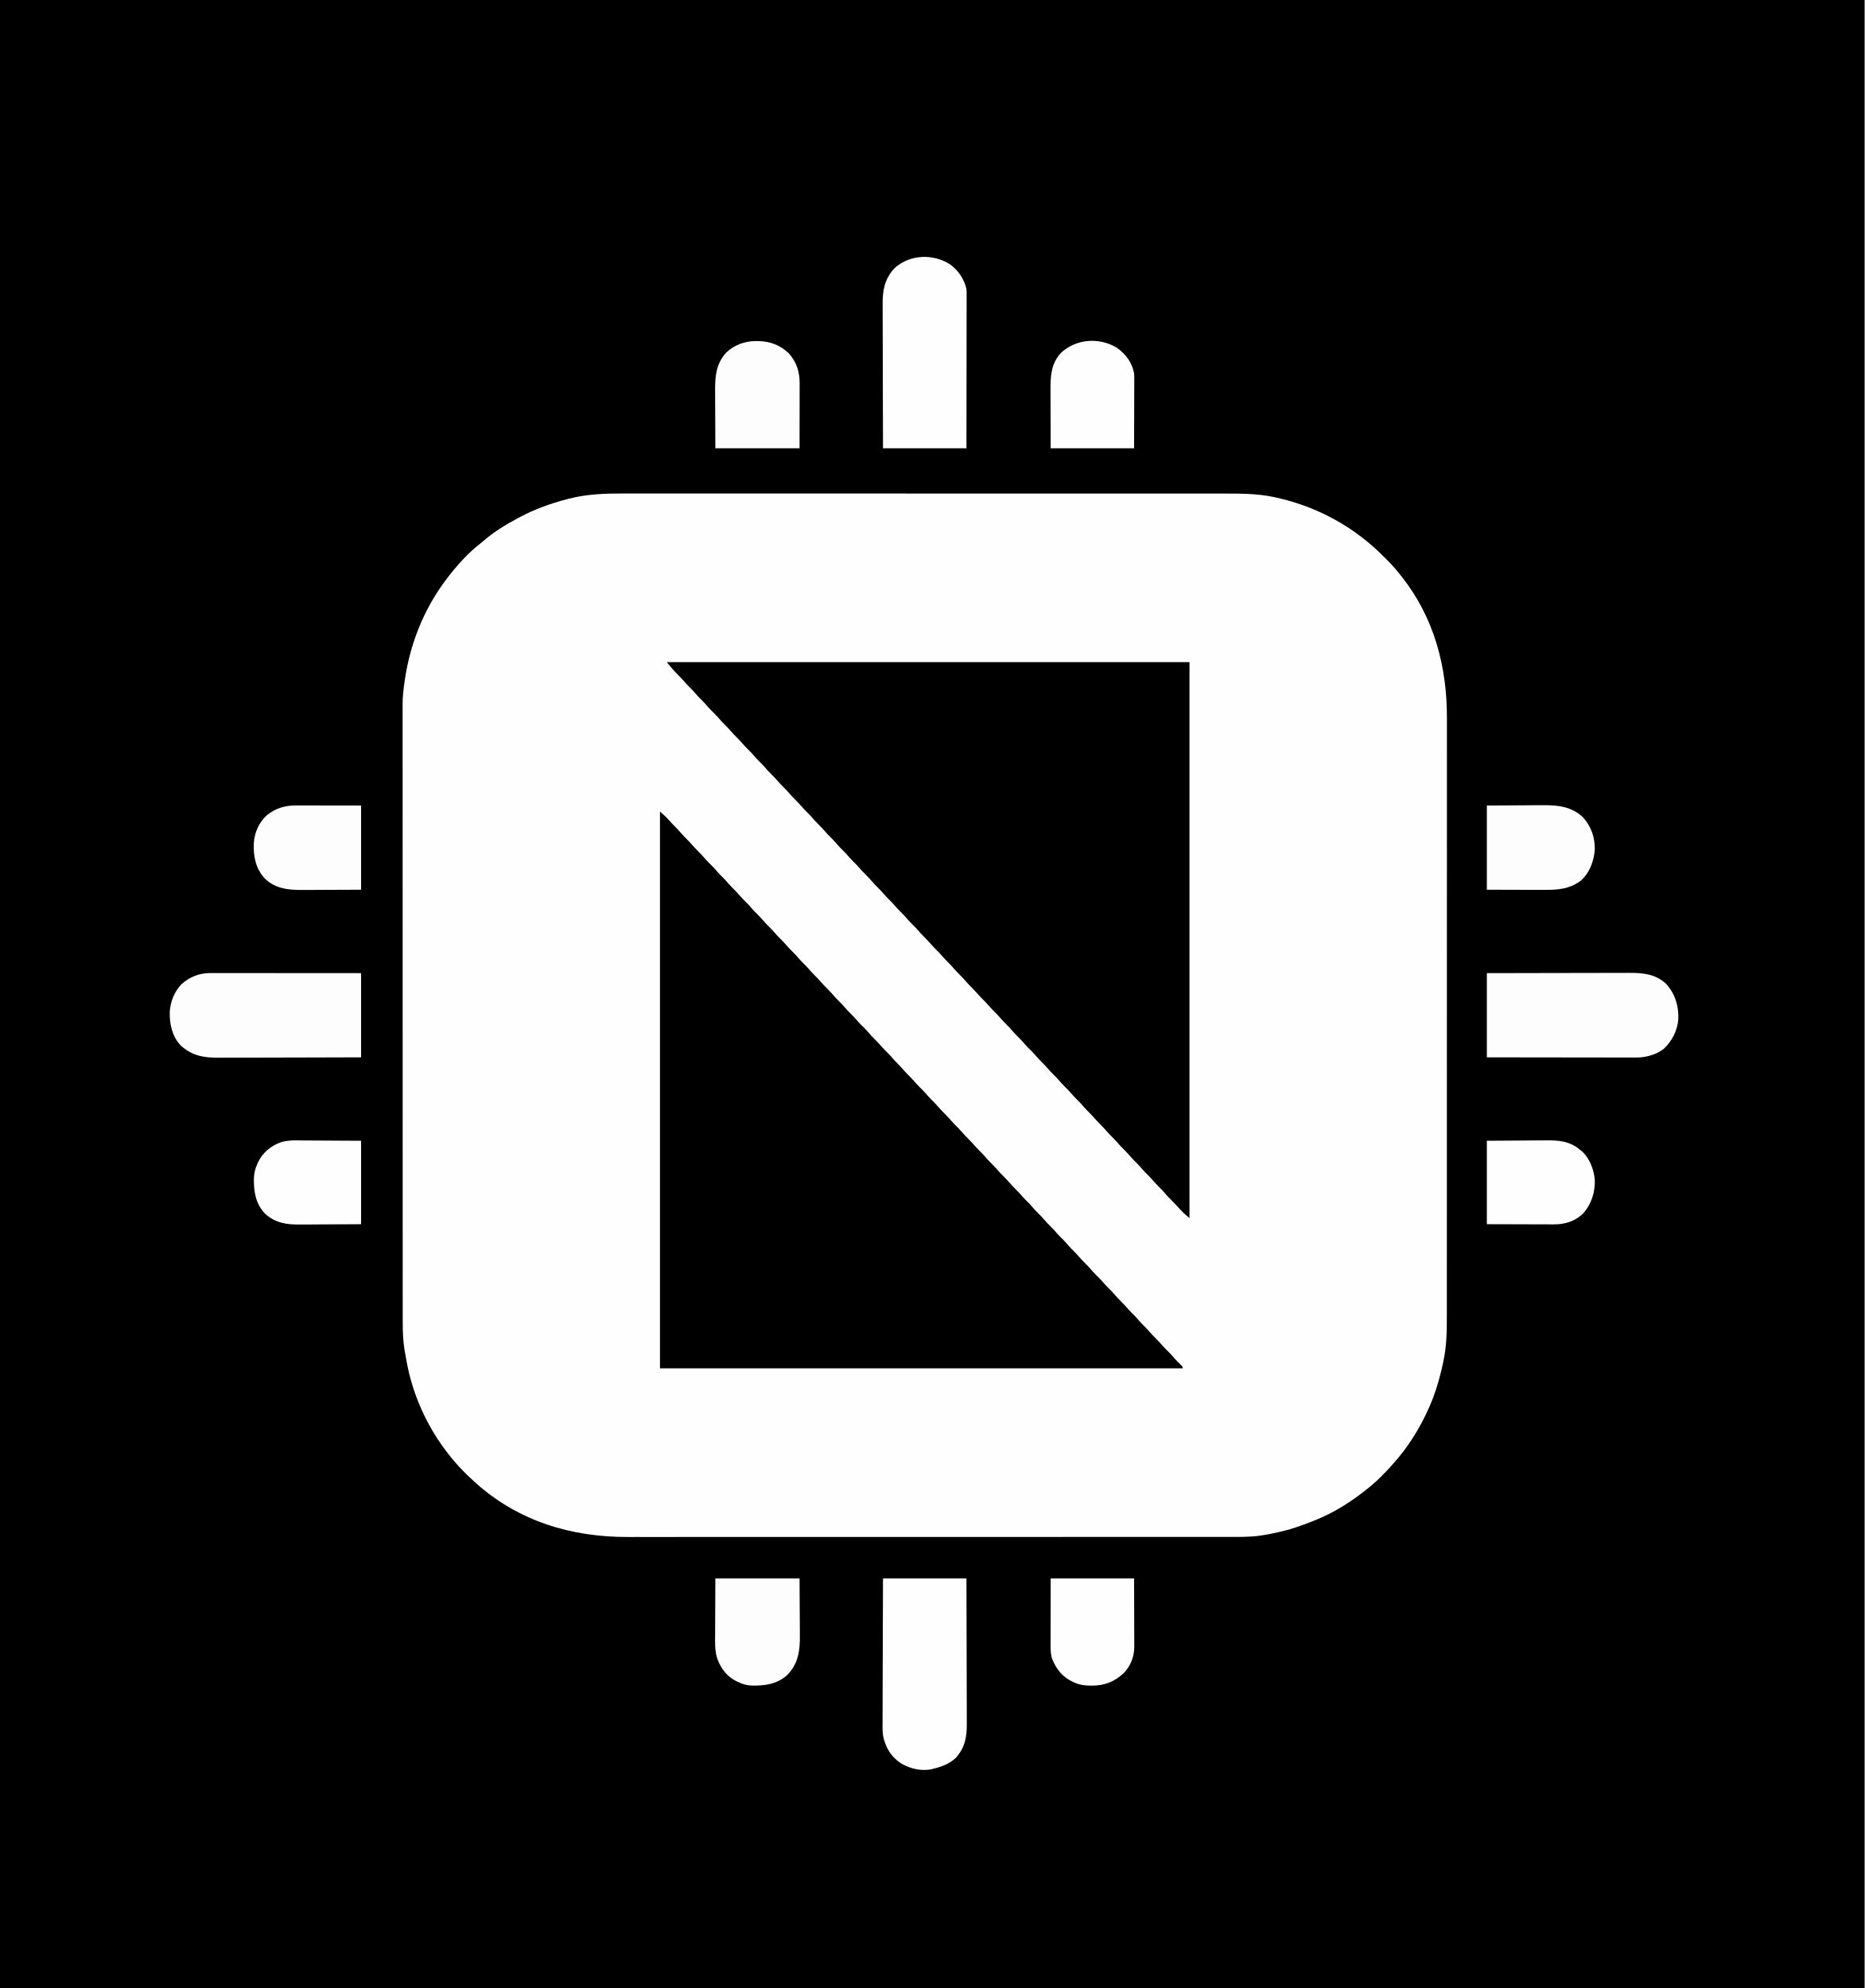
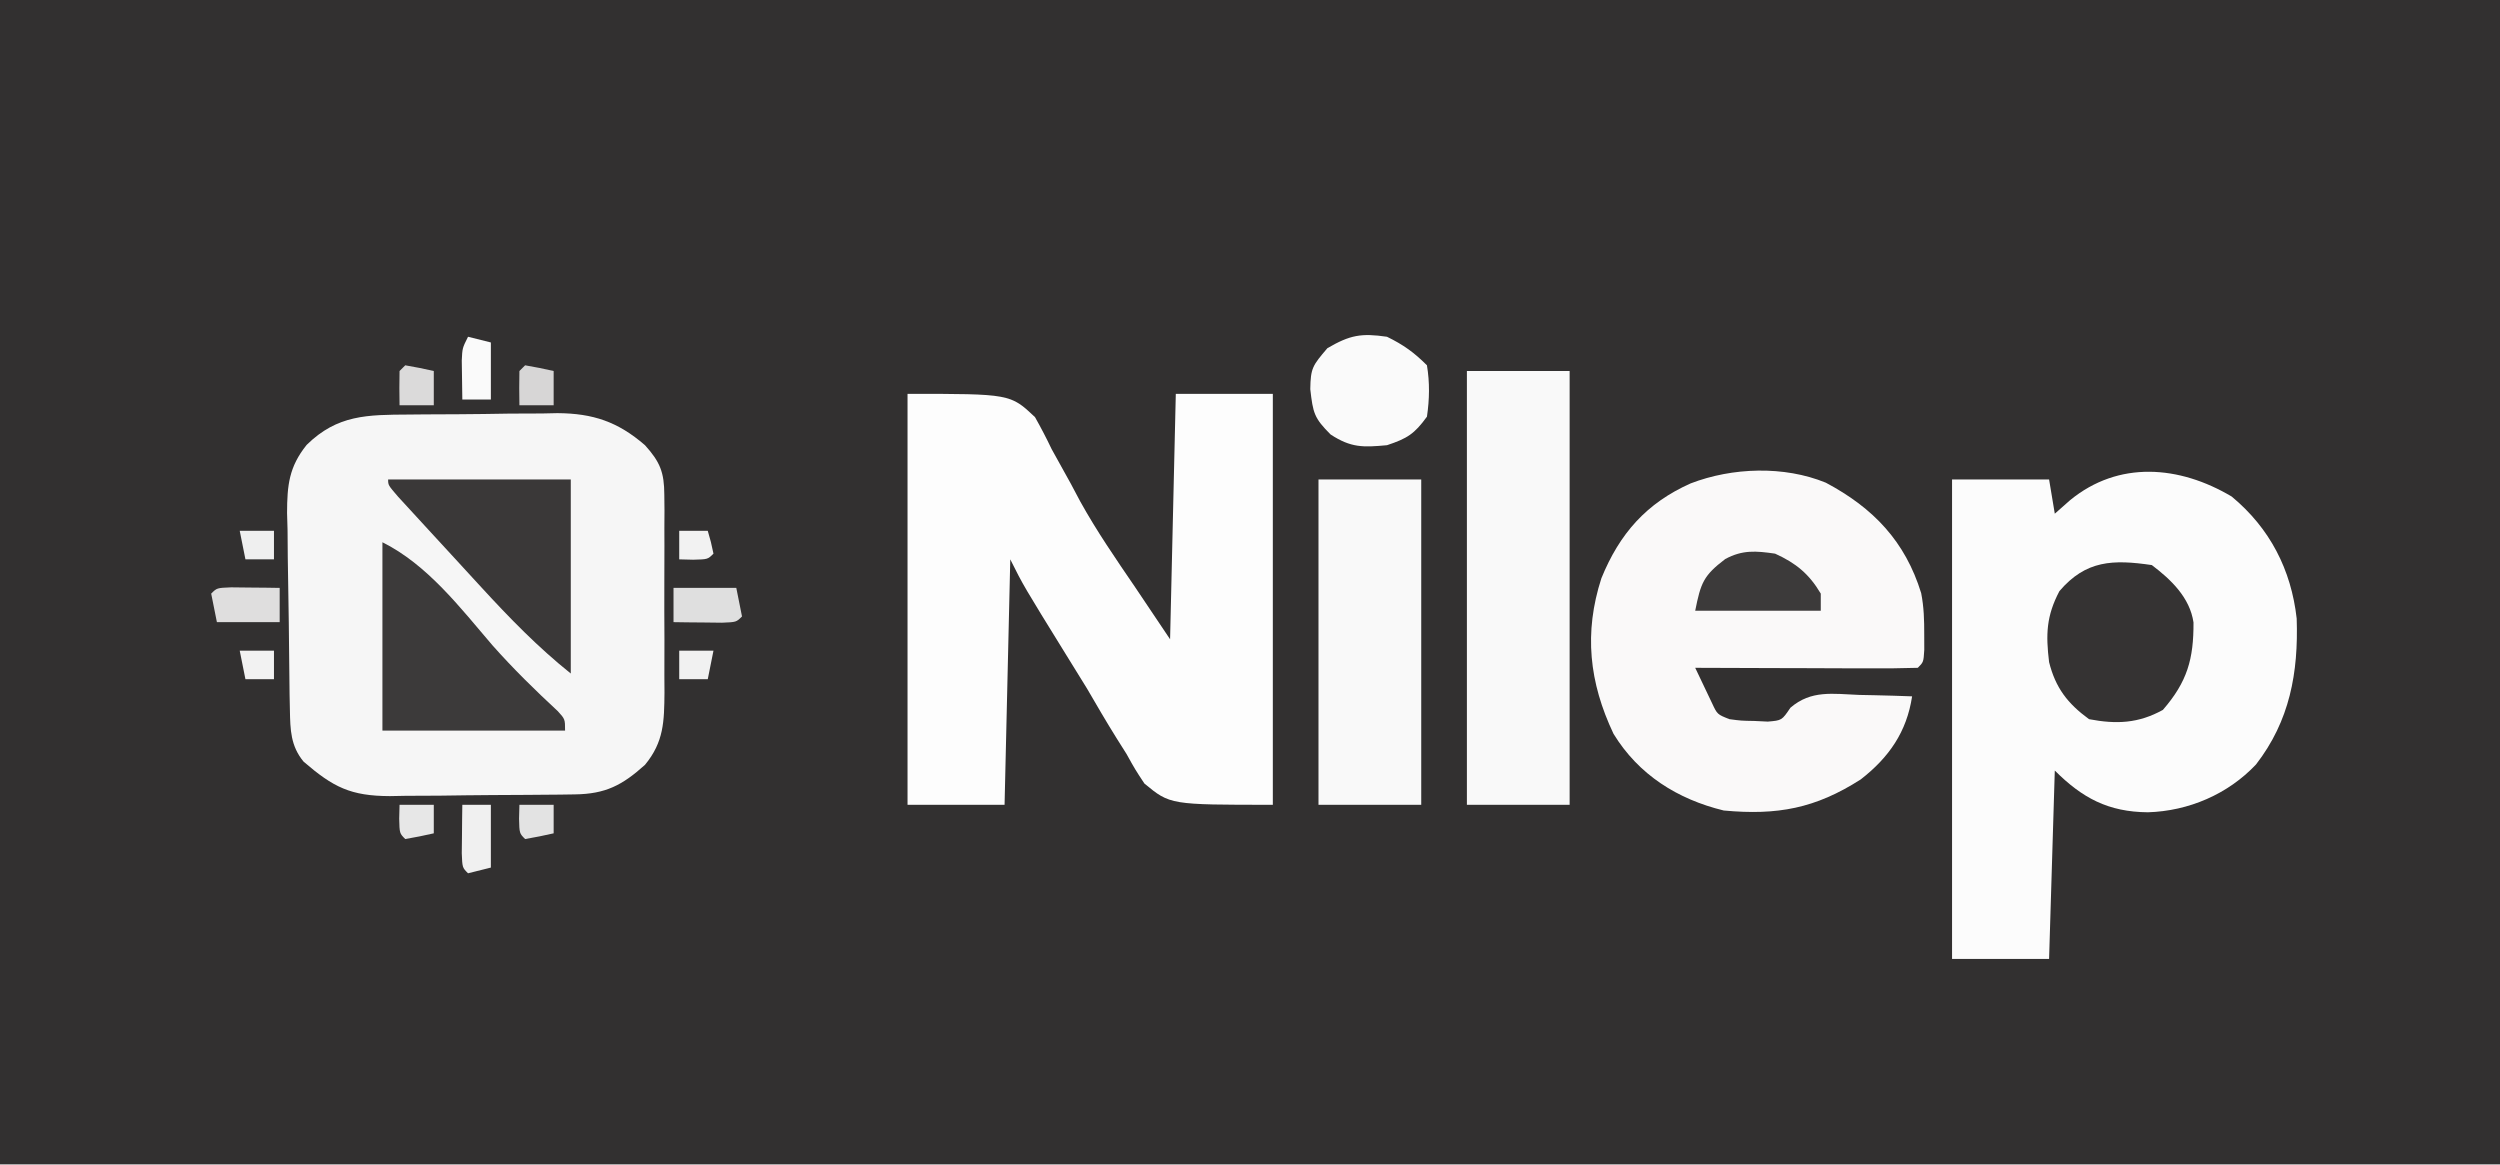
- <svg xmlns="http://www.w3.org/2000/svg" version="1.1" width="2458" height="2621">
-   <path d="M0 0 C811.14 0 1622.28 0 2458 0 C2458 864.93 2458 1729.86 2458 2621 C1646.86 2621 835.72 2621 0 2621 C0 1756.07 0 891.14 0 0 Z " fill="#000000" transform="translate(0,0)" />
-   <path d="M0 0 C4.386 0.009 8.771 -0 13.157 -0.007 C20.822 -0.016 28.487 -0.015 36.152 -0.005 C47.551 0.008 58.949 0.005 70.348 -0.002 C90.711 -0.014 111.074 -0.009 131.437 0.003 C149.255 0.014 167.074 0.018 184.892 0.017 C186.076 0.017 187.26 0.017 188.479 0.016 C193.284 0.016 198.089 0.016 202.894 0.015 C247.933 0.011 292.971 0.024 338.01 0.045 C377.998 0.063 417.986 0.069 457.974 0.064 C460.542 0.063 463.11 0.063 465.678 0.062 C466.948 0.062 468.218 0.062 469.526 0.062 C475.918 0.061 482.309 0.06 488.701 0.06 C489.962 0.059 491.223 0.059 492.523 0.059 C525.969 0.055 559.415 0.061 592.861 0.069 C596.461 0.07 600.061 0.071 603.661 0.072 C606.049 0.072 608.437 0.073 610.825 0.074 C627.453 0.078 644.081 0.078 660.708 0.076 C682.137 0.074 703.566 0.078 724.995 0.094 C736.32 0.102 747.645 0.104 758.97 0.099 C766.543 0.096 774.117 0.1 781.69 0.111 C785.999 0.116 790.308 0.119 794.617 0.112 C815.365 0.084 835.883 0.249 856.307 4.442 C857.849 4.758 857.849 4.758 859.422 5.08 C903.29 14.523 944.592 34.032 979.369 62.379 C979.878 62.787 980.387 63.195 980.912 63.615 C989.322 70.379 997.034 77.838 1004.682 85.442 C1005.601 86.351 1006.52 87.261 1007.466 88.199 C1013.524 94.284 1019.057 100.635 1024.369 107.379 C1024.902 108.048 1025.436 108.717 1025.985 109.406 C1068.89 163.676 1085.937 228.108 1085.748 296.261 C1085.74 300.612 1085.749 304.964 1085.755 309.315 C1085.764 316.914 1085.763 324.512 1085.754 332.111 C1085.74 343.411 1085.744 354.711 1085.75 366.01 C1085.762 386.197 1085.757 406.384 1085.745 426.571 C1085.735 444.233 1085.73 461.894 1085.732 479.556 C1085.732 481.316 1085.732 481.316 1085.732 483.113 C1085.732 487.878 1085.733 492.643 1085.733 497.408 C1085.737 542.056 1085.724 586.704 1085.703 631.351 C1085.685 670.991 1085.679 710.63 1085.685 750.27 C1085.685 752.816 1085.685 755.363 1085.686 757.91 C1085.686 759.798 1085.686 759.798 1085.686 761.725 C1085.687 768.063 1085.688 774.401 1085.689 780.739 C1085.689 782.615 1085.689 782.615 1085.689 784.528 C1085.693 817.689 1085.688 850.851 1085.679 884.012 C1085.678 887.58 1085.677 891.149 1085.676 894.718 C1085.676 897.085 1085.675 899.453 1085.675 901.82 C1085.67 918.304 1085.67 934.789 1085.672 951.273 C1085.674 972.514 1085.67 993.754 1085.655 1014.994 C1085.647 1026.219 1085.644 1037.444 1085.649 1048.669 C1085.652 1056.175 1085.648 1063.68 1085.638 1071.186 C1085.632 1075.457 1085.629 1079.727 1085.636 1083.998 C1085.664 1104.554 1085.44 1124.646 1080.932 1144.817 C1080.625 1146.254 1080.625 1146.254 1080.312 1147.721 C1075.428 1170.349 1068.598 1192.569 1058.369 1213.379 C1057.953 1214.239 1057.538 1215.098 1057.11 1215.984 C1046.48 1237.799 1033.343 1258.09 1017.369 1276.379 C1016.918 1276.898 1016.467 1277.417 1016.002 1277.951 C1004.823 1290.701 992.832 1303.043 979.369 1313.379 C978.367 1314.175 977.366 1314.97 976.334 1315.789 C968.318 1322.123 959.993 1327.905 951.369 1333.379 C950.73 1333.786 950.092 1334.194 949.434 1334.613 C931.965 1345.631 912.959 1353.937 893.461 1360.655 C891.512 1361.33 889.573 1362.033 887.635 1362.739 C876.782 1366.577 865.634 1369.071 854.369 1371.379 C853.121 1371.636 853.121 1371.636 851.848 1371.897 C849.028 1372.444 846.203 1372.916 843.369 1373.379 C841.838 1373.639 841.838 1373.639 840.276 1373.903 C825.186 1376.063 809.95 1375.665 794.743 1375.642 C790.398 1375.638 786.054 1375.646 781.709 1375.651 C774.106 1375.66 766.503 1375.662 758.9 1375.658 C747.593 1375.653 736.286 1375.659 724.979 1375.667 C703.605 1375.682 682.231 1375.684 660.856 1375.682 C644.343 1375.68 627.83 1375.681 611.317 1375.686 C608.943 1375.686 606.568 1375.687 604.194 1375.688 C600.615 1375.688 597.036 1375.689 593.458 1375.69 C560.191 1375.699 526.924 1375.703 493.657 1375.699 C492.404 1375.699 491.15 1375.699 489.858 1375.698 C483.505 1375.698 477.151 1375.697 470.798 1375.696 C469.536 1375.696 468.274 1375.696 466.974 1375.695 C464.423 1375.695 461.871 1375.695 459.32 1375.694 C419.641 1375.689 379.963 1375.697 340.285 1375.715 C295.672 1375.736 251.06 1375.747 206.447 1375.743 C201.685 1375.742 196.923 1375.742 192.16 1375.742 C190.401 1375.742 190.401 1375.742 188.607 1375.741 C170.946 1375.74 153.284 1375.747 135.623 1375.758 C115.519 1375.77 95.416 1375.771 75.312 1375.759 C64.078 1375.752 52.844 1375.754 41.61 1375.767 C34.085 1375.776 26.559 1375.773 19.033 1375.761 C14.759 1375.755 10.486 1375.753 6.213 1375.765 C-68.59 1375.958 -138.113 1355.065 -194.631 1304.379 C-195.519 1303.583 -195.519 1303.583 -196.426 1302.771 C-210.147 1290.396 -222.593 1277.205 -233.631 1262.379 C-234.109 1261.742 -234.587 1261.104 -235.079 1260.448 C-260.428 1226.394 -278.061 1186.163 -285.631 1144.379 C-285.792 1143.499 -285.953 1142.619 -286.119 1141.712 C-286.678 1138.624 -287.22 1135.534 -287.756 1132.442 C-288.013 1130.994 -288.013 1130.994 -288.274 1129.518 C-290.449 1116.565 -290.78 1103.583 -290.76 1090.475 C-290.761 1089.032 -290.763 1087.588 -290.765 1086.145 C-290.77 1082.207 -290.768 1078.269 -290.766 1074.33 C-290.764 1070.035 -290.768 1065.74 -290.772 1061.445 C-290.777 1053.926 -290.778 1046.407 -290.777 1038.888 C-290.776 1027.708 -290.78 1016.527 -290.785 1005.346 C-290.795 984.214 -290.797 963.083 -290.798 941.951 C-290.799 925.634 -290.801 909.316 -290.804 892.998 C-290.805 888.299 -290.806 883.599 -290.806 878.9 C-290.807 877.732 -290.807 876.563 -290.807 875.36 C-290.813 842.506 -290.817 809.653 -290.817 776.8 C-290.817 775.562 -290.817 774.324 -290.817 773.048 C-290.817 766.773 -290.817 760.498 -290.816 754.223 C-290.816 752.977 -290.816 751.73 -290.816 750.446 C-290.816 747.926 -290.816 745.406 -290.816 742.886 C-290.816 703.664 -290.823 664.443 -290.837 625.222 C-290.852 581.146 -290.861 537.069 -290.86 492.993 C-290.86 488.293 -290.86 483.594 -290.86 478.894 C-290.86 477.737 -290.86 476.579 -290.86 475.387 C-290.86 456.769 -290.866 438.152 -290.875 419.534 C-290.883 400.825 -290.884 382.115 -290.878 363.406 C-290.874 352.294 -290.876 341.181 -290.885 330.069 C-290.891 322.642 -290.89 315.215 -290.883 307.788 C-290.879 303.559 -290.878 299.331 -290.886 295.102 C-290.894 291.247 -290.892 287.391 -290.883 283.536 C-290.88 281.514 -290.887 279.492 -290.895 277.47 C-290.86 268.285 -289.938 259.458 -288.631 250.379 C-288.471 249.248 -288.311 248.116 -288.147 246.95 C-280.498 193.555 -259.871 145.141 -225.631 103.379 C-225.166 102.81 -224.701 102.241 -224.222 101.654 C-214.01 89.227 -202.939 77.417 -190.268 67.465 C-188.485 66.055 -186.738 64.6 -185.026 63.106 C-171.031 50.907 -155.017 41.032 -138.631 32.379 C-137.724 31.89 -137.724 31.89 -136.798 31.39 C-116.848 20.671 -95.511 13.061 -73.631 7.379 C-72.831 7.171 -72.032 6.962 -71.208 6.747 C-47.676 0.751 -24.146 -0.066 0 0 Z " fill="#FEFEFE" transform="translate(821.631,650.6208)" />
-   <path d="M0 0 C4.314 3.698 7.83 6.715 11.438 10.875 C14.247 14.062 17.094 17.147 20.125 20.125 C23.333 23.283 26.286 26.588 29.219 30 C31.074 32.083 33.012 34.043 35 36 C37.6 38.56 40.063 41.168 42.438 43.938 C45.007 46.928 47.693 49.731 50.5 52.5 C53.907 55.861 57.075 59.337 60.188 62.969 C62.928 66.04 65.879 68.888 68.809 71.777 C71.421 74.427 73.833 77.212 76.254 80.035 C78.725 82.816 81.382 85.391 84.031 88 C86.554 90.563 88.876 93.273 91.219 96 C93.074 98.083 95.012 100.043 97 102 C99.6 104.56 102.063 107.168 104.438 109.938 C107.007 112.928 109.693 115.731 112.5 118.5 C115.929 121.882 119.12 125.381 122.254 129.035 C124.096 131.108 126.024 133.054 128 135 C130.6 137.56 133.063 140.168 135.438 142.938 C138.007 145.928 140.693 148.731 143.5 151.5 C146.929 154.882 150.12 158.381 153.254 162.035 C155.096 164.108 157.024 166.054 159 168 C161.6 170.56 164.063 173.168 166.438 175.938 C169.007 178.928 171.693 181.731 174.5 184.5 C177.929 187.882 181.12 191.381 184.254 195.035 C186.725 197.816 189.382 200.391 192.031 203 C194.554 205.563 196.876 208.273 199.219 211 C201.074 213.083 203.012 215.043 205 217 C207.6 219.56 210.063 222.168 212.438 224.938 C215.007 227.928 217.693 230.731 220.5 233.5 C223.929 236.882 227.12 240.381 230.254 244.035 C232.096 246.108 234.024 248.054 236 250 C238.6 252.56 241.063 255.168 243.438 257.938 C246.007 260.928 248.693 263.731 251.5 266.5 C254.907 269.861 258.075 273.337 261.188 276.969 C263.928 280.04 266.879 282.888 269.809 285.777 C272.421 288.427 274.833 291.212 277.254 294.035 C279.096 296.108 281.024 298.054 283 300 C285.6 302.56 288.063 305.168 290.438 307.938 C293.71 311.747 297.231 315.248 300.805 318.773 C303.44 321.446 305.878 324.254 308.32 327.102 C309.982 328.98 311.711 330.743 313.5 332.5 C315.913 334.87 318.173 337.307 320.375 339.875 C322.966 342.885 325.673 345.711 328.5 348.5 C331.907 351.861 335.075 355.337 338.188 358.969 C340.928 362.04 343.879 364.888 346.809 367.777 C349.421 370.427 351.833 373.212 354.254 376.035 C356.096 378.108 358.024 380.054 360 382 C362.6 384.56 365.063 387.168 367.438 389.938 C370.007 392.928 372.693 395.731 375.5 398.5 C378.929 401.882 382.12 405.381 385.254 409.035 C387.096 411.108 389.024 413.054 391 415 C393.6 417.56 396.063 420.168 398.438 422.938 C401.007 425.928 403.693 428.731 406.5 431.5 C409.929 434.882 413.12 438.381 416.254 442.035 C418.096 444.108 420.024 446.054 422 448 C424.6 450.56 427.063 453.168 429.438 455.938 C432.007 458.928 434.693 461.731 437.5 464.5 C440.929 467.882 444.12 471.381 447.254 475.035 C449.096 477.108 451.024 479.054 453 481 C455.6 483.56 458.063 486.168 460.438 488.938 C463.007 491.928 465.693 494.731 468.5 497.5 C471.929 500.882 475.12 504.381 478.254 508.035 C480.725 510.816 483.382 513.391 486.031 516 C488.554 518.563 490.876 521.273 493.219 524 C495.074 526.083 497.012 528.043 499 530 C501.6 532.56 504.063 535.168 506.438 537.938 C509.007 540.928 511.693 543.731 514.5 546.5 C517.929 549.882 521.12 553.381 524.254 557.035 C526.725 559.816 529.382 562.391 532.031 565 C534.554 567.563 536.876 570.273 539.219 573 C541.074 575.083 543.012 577.043 545 579 C547.6 581.56 550.063 584.168 552.438 586.938 C555.007 589.928 557.693 592.731 560.5 595.5 C563.907 598.861 567.075 602.337 570.188 605.969 C572.928 609.04 575.879 611.888 578.809 614.777 C581.421 617.427 583.833 620.212 586.254 623.035 C588.096 625.108 590.024 627.054 592 629 C594.6 631.56 597.063 634.168 599.438 636.938 C602.007 639.928 604.693 642.731 607.5 645.5 C610.929 648.882 614.12 652.381 617.254 656.035 C619.725 658.816 622.382 661.391 625.031 664 C627.554 666.563 629.876 669.273 632.219 672 C634.074 674.083 636.012 676.043 638 678 C640.6 680.56 643.063 683.168 645.438 685.938 C648.007 688.928 650.693 691.731 653.5 694.5 C656.907 697.861 660.075 701.337 663.188 704.969 C665.928 708.04 668.879 710.888 671.809 713.777 C674.413 716.419 676.819 719.192 679.227 722.012 C681.836 724.938 684.658 727.633 687.496 730.336 C689 732 689 732 689 734 C461.63 734 234.26 734 0 734 C0 491.78 0 249.56 0 0 Z " fill="#000000" transform="translate(870,1070)" />
-   <path d="M0 0 C227.37 0 454.74 0 689 0 C689 241.89 689 483.78 689 733 C681.13 726.254 681.13 726.254 678.281 723.16 C677.659 722.489 677.036 721.818 676.395 721.127 C675.769 720.446 675.144 719.764 674.5 719.062 C670.25 714.457 665.956 709.928 661.505 705.516 C659.79 703.788 658.191 701.989 656.625 700.125 C654.034 697.115 651.327 694.289 648.5 691.5 C645.071 688.118 641.88 684.619 638.746 680.965 C636.275 678.184 633.618 675.609 630.969 673 C628.446 670.437 626.124 667.727 623.781 665 C621.926 662.917 619.988 660.957 618 659 C615.4 656.44 612.937 653.832 610.562 651.062 C607.993 648.072 605.307 645.269 602.5 642.5 C599.071 639.118 595.88 635.619 592.746 631.965 C590.904 629.892 588.976 627.946 587 626 C584.4 623.44 581.937 620.832 579.562 618.062 C576.993 615.072 574.307 612.269 571.5 609.5 C568.071 606.118 564.88 602.619 561.746 598.965 C559.275 596.184 556.618 593.609 553.969 591 C551.446 588.437 549.124 585.727 546.781 583 C544.926 580.917 542.988 578.957 541 577 C538.4 574.44 535.937 571.832 533.562 569.062 C530.993 566.072 528.307 563.269 525.5 560.5 C522.071 557.118 518.88 553.619 515.746 549.965 C513.904 547.892 511.976 545.946 510 544 C507.4 541.44 504.937 538.832 502.562 536.062 C499.993 533.072 497.307 530.269 494.5 527.5 C491.093 524.139 487.925 520.663 484.812 517.031 C482.072 513.96 479.121 511.112 476.191 508.223 C473.579 505.573 471.167 502.788 468.746 499.965 C466.904 497.892 464.976 495.946 463 494 C460.4 491.44 457.937 488.832 455.562 486.062 C452.993 483.072 450.307 480.269 447.5 477.5 C444.071 474.118 440.88 470.619 437.746 466.965 C435.904 464.892 433.976 462.946 432 461 C429.4 458.44 426.937 455.832 424.562 453.062 C421.993 450.072 419.307 447.269 416.5 444.5 C413.071 441.118 409.88 437.619 406.746 433.965 C404.275 431.184 401.618 428.609 398.969 426 C396.446 423.437 394.124 420.727 391.781 418 C389.926 415.917 387.988 413.957 386 412 C383.4 409.44 380.937 406.832 378.562 404.062 C375.993 401.072 373.307 398.269 370.5 395.5 C367.071 392.118 363.88 388.619 360.746 384.965 C358.904 382.892 356.976 380.946 355 379 C352.4 376.44 349.937 373.832 347.562 371.062 C344.993 368.072 342.307 365.269 339.5 362.5 C336.071 359.118 332.88 355.619 329.746 351.965 C327.904 349.892 325.976 347.946 324 346 C321.4 343.44 318.937 340.832 316.562 338.062 C313.993 335.072 311.307 332.269 308.5 329.5 C305.071 326.118 301.88 322.619 298.746 318.965 C296.904 316.892 294.976 314.946 293 313 C290.4 310.44 287.937 307.832 285.562 305.062 C282.993 302.072 280.307 299.269 277.5 296.5 C274.071 293.118 270.88 289.619 267.746 285.965 C265.904 283.892 263.976 281.946 262 280 C259.4 277.44 256.937 274.832 254.562 272.062 C251.993 269.072 249.307 266.269 246.5 263.5 C243.071 260.118 239.88 256.619 236.746 252.965 C234.275 250.184 231.618 247.609 228.969 245 C226.446 242.437 224.124 239.727 221.781 237 C219.926 234.917 217.988 232.957 216 231 C213.4 228.44 210.937 225.832 208.562 223.062 C205.993 220.072 203.307 217.269 200.5 214.5 C197.071 211.118 193.88 207.619 190.746 203.965 C188.904 201.892 186.976 199.946 185 198 C182.4 195.44 179.937 192.832 177.562 190.062 C174.993 187.072 172.307 184.269 169.5 181.5 C166.071 178.118 162.88 174.619 159.746 170.965 C157.904 168.892 155.976 166.946 154 165 C151.4 162.44 148.937 159.832 146.562 157.062 C143.993 154.072 141.307 151.269 138.5 148.5 C135.071 145.118 131.88 141.619 128.746 137.965 C126.904 135.892 124.976 133.946 123 132 C120.4 129.44 117.937 126.832 115.562 124.062 C112.993 121.072 110.307 118.269 107.5 115.5 C104.071 112.118 100.88 108.619 97.746 104.965 C95.904 102.892 93.976 100.946 92 99 C89.4 96.44 86.937 93.832 84.562 91.062 C81.993 88.072 79.307 85.269 76.5 82.5 C73.093 79.139 69.925 75.663 66.812 72.031 C64.072 68.96 61.121 66.112 58.191 63.223 C55.579 60.573 53.167 57.788 50.746 54.965 C48.275 52.184 45.618 49.609 42.969 47 C40.446 44.437 38.124 41.727 35.781 39 C33.926 36.917 31.988 34.957 30 33 C26.75 29.8 23.753 26.458 20.781 23 C18.926 20.917 16.988 18.957 15 17 C9.582 11.656 4.752 5.941 0 0 Z " fill="#000000" transform="translate(879,873)" />
-   <path d="M0 0 C0.85 -0.001 1.699 -0.002 2.574 -0.003 C5.42 -0.004 8.265 0.001 11.11 0.007 C13.15 0.007 15.19 0.007 17.23 0.006 C22.769 0.006 28.308 0.012 33.846 0.019 C39.635 0.025 45.423 0.026 51.211 0.027 C62.172 0.03 73.133 0.038 84.094 0.048 C98.906 0.061 113.718 0.067 128.529 0.073 C151.866 0.082 175.203 0.102 198.54 0.12 C198.54 36.75 198.54 73.38 198.54 111.12 C147.485 111.281 147.485 111.281 126.046 111.316 C111.259 111.339 96.472 111.367 81.684 111.422 C70.914 111.462 60.143 111.488 49.372 111.497 C43.674 111.502 37.975 111.514 32.277 111.543 C26.903 111.571 21.529 111.579 16.156 111.573 C14.193 111.574 12.23 111.582 10.268 111.597 C-9.013 111.741 -24.775 108.906 -39.425 95.316 C-50.514 83.354 -54.039 67.369 -53.702 51.589 C-53.143 38.428 -47.616 24.433 -38.386 14.855 C-27.408 4.968 -14.724 -0.054 0 0 Z " fill="#FDFDFD" transform="translate(277.4598,1282.88)" />
-   <path d="M0 0 C50.885 -0.121 50.885 -0.121 72.236 -0.146 C86.969 -0.164 101.701 -0.185 116.434 -0.226 C127.164 -0.256 137.895 -0.276 148.625 -0.282 C154.304 -0.286 159.982 -0.295 165.66 -0.317 C171.013 -0.338 176.365 -0.344 181.717 -0.339 C183.674 -0.34 185.631 -0.346 187.588 -0.358 C205.398 -0.458 222.526 1.126 236.191 14.023 C248.127 27.068 252.989 42.915 252.418 60.387 C251.396 75.716 244.124 89.601 233 100 C227.202 104.332 220.994 107.205 214 109 C213.373 109.162 212.745 109.324 212.099 109.492 C206.694 110.802 201.684 111.282 196.135 111.241 C194.868 111.243 194.868 111.243 193.575 111.246 C190.77 111.249 187.965 111.238 185.16 111.227 C183.139 111.226 181.118 111.227 179.097 111.228 C173.629 111.229 168.16 111.217 162.692 111.203 C156.97 111.19 151.249 111.189 145.527 111.187 C134.701 111.181 123.875 111.164 113.048 111.144 C98.413 111.117 83.778 111.107 69.142 111.095 C46.095 111.076 23.047 111.036 0 111 C0 74.37 0 37.74 0 0 Z " fill="#FDFDFD" transform="translate(1960,1283)" />
-   <path d="M0 0 C11.097 8.257 18.217 18.894 21.492 32.402 C21.757 35.344 21.754 38.264 21.733 41.217 C21.734 42.08 21.736 42.944 21.738 43.833 C21.741 46.714 21.73 49.594 21.719 52.474 C21.719 54.544 21.719 56.614 21.72 58.684 C21.721 64.295 21.709 69.906 21.695 75.517 C21.682 81.384 21.681 87.251 21.679 93.118 C21.673 104.224 21.656 115.331 21.636 126.437 C21.61 141.447 21.599 156.458 21.587 171.468 C21.568 195.113 21.529 218.758 21.492 242.402 C-14.808 242.402 -51.108 242.402 -88.508 242.402 C-88.669 190.765 -88.669 190.765 -88.703 169.1 C-88.727 154.15 -88.755 139.2 -88.81 124.25 C-88.85 113.362 -88.875 102.473 -88.884 91.584 C-88.889 85.822 -88.902 80.06 -88.931 74.298 C-88.958 68.866 -88.966 63.435 -88.96 58.004 C-88.961 56.018 -88.969 54.032 -88.985 52.046 C-89.12 33.723 -86.198 18.653 -73.211 4.828 C-53.006 -13.304 -22.655 -14.433 0 0 Z " fill="#FEFEFE" transform="translate(1252.508,348.5977)" />
-   <path d="M0 0 C36.3 0 72.6 0 110 0 C110.161 51.888 110.161 51.888 110.195 73.658 C110.219 88.68 110.247 103.703 110.302 118.725 C110.342 129.666 110.367 140.608 110.376 151.549 C110.382 157.339 110.394 163.129 110.423 168.92 C110.45 174.377 110.458 179.834 110.452 185.292 C110.454 187.287 110.461 189.283 110.477 191.279 C110.606 208.919 108.197 223.157 95.812 236.75 C87.261 244.675 77.155 248.326 66 251 C65.037 251.288 65.037 251.288 64.055 251.582 C50.152 254.41 35.635 250.827 23.598 243.754 C10.171 234.689 3.182 222.784 0 207 C-0.826 200.093 -0.636 193.125 -0.568 186.182 C-0.566 184.14 -0.567 182.098 -0.57 180.056 C-0.571 174.564 -0.542 169.071 -0.507 163.578 C-0.476 157.82 -0.473 152.061 -0.467 146.302 C-0.451 135.419 -0.41 124.536 -0.36 113.653 C-0.294 98.932 -0.267 84.21 -0.238 69.488 C-0.191 46.325 -0.091 23.163 0 0 Z " fill="#FEFEFE" transform="translate(1164,2081)" />
-   <path d="M0 0 C15.015 -0.083 30.03 -0.165 45.5 -0.25 C50.21 -0.286 54.919 -0.323 59.771 -0.36 C65.603 -0.378 65.603 -0.378 68.348 -0.382 C70.231 -0.388 72.115 -0.402 73.998 -0.422 C93.624 -0.625 111.784 1.383 126.676 15.48 C137.581 27.302 142.587 42.299 142.312 58.184 C141.066 73.404 135.583 88.631 124 99 C107.682 111.062 91.756 111.299 72.266 111.195 C70.411 111.192 68.557 111.19 66.703 111.189 C59.885 111.179 53.068 111.151 46.25 111.125 C30.988 111.084 15.725 111.043 0 111 C0 74.37 0 37.74 0 0 Z " fill="#FDFDFD" transform="translate(1960,1062)" />
-   <path d="M0 0 C0.942 -0 1.885 -0 2.856 -0 C5.892 0 8.929 0.008 11.965 0.016 C13.846 0.017 15.726 0.018 17.606 0.019 C24.562 0.024 31.518 0.038 38.473 0.051 C54.024 0.072 69.576 0.092 85.598 0.114 C85.598 36.744 85.598 73.374 85.598 111.114 C62.209 111.206 62.209 111.206 38.348 111.301 C30.994 111.342 30.994 111.342 23.492 111.384 C17.452 111.397 17.452 111.397 14.615 111.4 C12.655 111.404 10.696 111.415 8.736 111.43 C-9.984 111.569 -27.129 110.009 -41.375 96.356 C-53.631 82.8 -56.432 67.409 -55.816 49.746 C-54.99 35.781 -49.032 22.538 -38.699 12.926 C-26.885 3.604 -14.81 -0.061 0 0 Z " fill="#FDFDFD" transform="translate(390.4019,1061.886)" />
-   <path d="M0 0 C1.467 0.007 1.467 0.007 2.964 0.015 C18.735 0.27 31.837 5.325 43.312 16.312 C53.518 27.77 57.488 40.646 57.426 55.714 C57.426 56.657 57.426 57.599 57.426 58.57 C57.426 61.607 57.418 64.643 57.41 67.68 C57.409 69.56 57.408 71.44 57.407 73.321 C57.402 80.276 57.388 87.232 57.375 94.188 C57.354 109.739 57.334 125.29 57.312 141.312 C20.683 141.312 -15.947 141.312 -53.688 141.312 C-53.749 125.906 -53.811 110.499 -53.875 94.625 C-53.902 89.784 -53.93 84.942 -53.958 79.954 C-53.971 73.983 -53.971 73.983 -53.974 71.176 C-53.978 69.24 -53.989 67.305 -54.004 65.37 C-54.148 46.267 -52.724 29.835 -39.25 15 C-28.536 4.927 -14.513 -0.086 0 0 Z " fill="#FDFDFD" transform="translate(996.6875,449.6875)" />
-   <path d="M0 0 C36.63 0 73.26 0 111 0 C111.124 23.079 111.124 23.079 111.25 46.625 C111.286 51.457 111.323 56.289 111.36 61.268 C111.378 67.235 111.378 67.235 111.382 70.041 C111.388 71.973 111.402 73.905 111.422 75.837 C111.617 95.161 109.256 112.157 95.375 126.746 C82.123 139.322 65.941 141.512 48.441 141.277 C42.057 141.058 36.758 139.779 31 137 C30.073 136.588 29.146 136.175 28.191 135.75 C14.826 129.225 7.092 118.566 2.21 104.768 C-0.887 94.344 -0.378 83.81 -0.293 73.047 C-0.289 71.173 -0.285 69.299 -0.284 67.424 C-0.268 60.533 -0.226 53.641 -0.188 46.75 C-0.126 31.323 -0.064 15.895 0 0 Z " fill="#FDFDFD" transform="translate(943,2081)" />
-   <path d="M0 0 C15.861 -0.103 31.721 -0.206 48.062 -0.312 C53.042 -0.358 58.022 -0.404 63.153 -0.45 C69.306 -0.473 69.306 -0.473 72.2 -0.477 C74.191 -0.485 76.182 -0.502 78.173 -0.528 C95.204 -0.736 109.432 0.577 123 12 C123.695 12.549 124.39 13.098 125.105 13.664 C135.427 22.728 141.055 37.925 142.309 51.289 C142.926 67.869 137.743 84.048 126.438 96.375 C115.642 106.48 102.51 110.345 87.982 110.227 C87.01 110.227 86.037 110.228 85.035 110.228 C81.918 110.226 78.801 110.211 75.684 110.195 C73.747 110.192 71.81 110.19 69.873 110.189 C62.728 110.179 55.583 110.151 48.438 110.125 C32.453 110.084 16.469 110.043 0 110 C0 73.7 0 37.4 0 0 Z " fill="#FEFEFE" transform="translate(1960,1504)" />
-   <path d="M0 0 C1.933 0.006 3.865 0.01 5.798 0.012 C12.901 0.033 20.003 0.089 27.105 0.141 C50.958 0.264 50.958 0.264 75.293 0.391 C75.293 36.691 75.293 72.991 75.293 110.391 C59.04 110.473 42.788 110.556 26.043 110.641 C20.932 110.677 15.82 110.713 10.554 110.751 C4.26 110.769 4.26 110.769 1.304 110.772 C-0.739 110.778 -2.782 110.792 -4.824 110.813 C-22.902 110.985 -37.361 109.054 -51.332 96.516 C-63.671 83.629 -66.303 67.426 -66.02 50.309 C-65.76 43.416 -64.589 37.713 -61.707 31.391 C-61.295 30.444 -60.882 29.498 -60.457 28.523 C-54.269 15.831 -43.482 6.973 -30.302 2.251 C-20.397 -0.696 -10.243 -0.105 0 0 Z " fill="#FEFEFE" transform="translate(400.707,1503.609)" />
-   <path d="M0 0 C11.875 8.314 20.154 19.271 23.062 33.75 C23.329 37.047 23.316 40.326 23.29 43.633 C23.29 44.615 23.29 45.597 23.29 46.609 C23.289 49.769 23.274 52.929 23.258 56.09 C23.255 58.049 23.253 60.007 23.252 61.966 C23.241 69.206 23.213 76.447 23.188 83.688 C23.146 99.878 23.105 116.069 23.062 132.75 C-13.238 132.75 -49.538 132.75 -86.938 132.75 C-86.979 117.302 -87.02 101.854 -87.062 85.938 C-87.081 81.078 -87.099 76.218 -87.118 71.212 C-87.127 65.231 -87.127 65.231 -87.128 62.422 C-87.131 60.48 -87.138 58.538 -87.149 56.596 C-87.242 38.006 -86.564 20.701 -72.863 6.484 C-52.784 -11.599 -23.061 -13.665 0 0 Z " fill="#FEFEFE" transform="translate(1471.938,458.25)" />
-   <path d="M0 0 C36.3 0 72.6 0 110 0 C110.041 15.84 110.082 31.68 110.125 48 C110.143 52.991 110.161 57.983 110.18 63.125 C110.189 69.246 110.189 69.246 110.191 72.117 C110.194 74.111 110.201 76.104 110.211 78.098 C110.226 81.128 110.228 84.158 110.227 87.188 C110.234 88.067 110.241 88.947 110.249 89.854 C110.205 103.067 105.624 115.246 96.379 124.75 C84.51 135.976 71.027 141.416 54.688 141.312 C53.757 141.307 52.826 141.301 51.867 141.295 C45.179 141.177 39.225 140.606 33 138 C32.009 137.586 31.017 137.172 29.996 136.746 C15.744 130.2 7.529 119.986 1.727 105.582 C-0.137 98.96 -0.142 92.195 -0.114 85.371 C-0.114 84.428 -0.114 83.486 -0.114 82.515 C-0.113 79.489 -0.106 76.463 -0.098 73.438 C-0.096 71.559 -0.095 69.681 -0.095 67.803 C-0.089 60.868 -0.075 53.934 -0.062 47 C-0.042 31.49 -0.021 15.98 0 0 Z " fill="#FEFEFE" transform="translate(1385,2081)" />
+ <svg xmlns="http://www.w3.org/2000/svg" version="1.1" width="438" height="204">
+   <path d="M0 0 C144.54 0 289.08 0 438 0 C438 67.32 438 134.64 438 204 C293.46 204 148.92 204 0 204 C0 136.68 0 69.36 0 0 Z " fill="#323030" transform="translate(0,0)" />
+   <path d="M0 0 C0.928 -0.009 1.857 -0.018 2.813 -0.027 C4.774 -0.042 6.735 -0.051 8.696 -0.054 C11.679 -0.066 14.66 -0.116 17.643 -0.166 C19.553 -0.175 21.464 -0.183 23.375 -0.188 C24.7 -0.217 24.7 -0.217 26.053 -0.247 C32.286 -0.202 36.632 1.252 41.387 5.371 C44.032 8.294 44.763 10.135 44.775 14.06 C44.784 14.985 44.794 15.909 44.804 16.862 C44.797 17.854 44.791 18.845 44.785 19.867 C44.788 20.893 44.791 21.919 44.794 22.975 C44.796 25.143 44.79 27.311 44.778 29.479 C44.762 32.793 44.778 36.106 44.797 39.42 C44.795 41.527 44.791 43.635 44.785 45.742 C44.791 46.732 44.797 47.722 44.804 48.741 C44.753 53.748 44.711 57.344 41.387 61.371 C37.392 64.967 34.458 66.478 29.102 66.548 C28.241 66.561 27.38 66.574 26.492 66.587 C25.564 66.594 24.636 66.602 23.68 66.609 C22.242 66.621 22.242 66.621 20.776 66.634 C18.748 66.648 16.72 66.658 14.691 66.666 C11.596 66.683 8.503 66.727 5.408 66.771 C3.436 66.782 1.464 66.79 -0.508 66.797 C-1.43 66.814 -2.352 66.832 -3.302 66.85 C-10.196 66.827 -13.225 65.292 -18.426 60.809 C-20.699 58.057 -20.755 55.237 -20.822 51.827 C-20.851 50.45 -20.851 50.45 -20.88 49.045 C-20.938 44.846 -20.987 40.648 -21.018 36.449 C-21.04 34.237 -21.074 32.026 -21.121 29.815 C-21.188 26.62 -21.215 23.426 -21.234 20.23 C-21.262 19.248 -21.29 18.265 -21.319 17.253 C-21.304 12.394 -20.992 9.177 -17.887 5.317 C-12.493 0.011 -7.231 0.044 0 0 Z " fill="#F6F6F6" transform="translate(71.61328,72.62891)" />
+   <path d="M0 0 C6.679 5.542 10.413 12.788 11.379 21.363 C11.7 30.854 10.167 39.307 4.25 46.938 C-0.664 52.151 -7.569 55.1 -14.688 55.312 C-21.613 55.252 -26.165 52.835 -31 48 C-31.33 58.89 -31.66 69.78 -32 81 C-37.61 81 -43.22 81 -49 81 C-49 53.28 -49 25.56 -49 -3 C-43.39 -3 -37.78 -3 -32 -3 C-31.67 -1.02 -31.34 0.96 -31 3 C-30.113 2.216 -29.226 1.433 -28.312 0.625 C-19.831 -6.322 -9.202 -5.475 0 0 Z " fill="#FCFCFC" transform="translate(391,87)" />
+   <path d="M0 0 C18 0 18 0 22.328 4.074 C23.369 5.909 24.341 7.784 25.25 9.688 C26.358 11.696 27.47 13.703 28.586 15.707 C29.136 16.743 29.686 17.779 30.253 18.846 C33.145 24.066 36.516 28.948 39.875 33.875 C41.896 36.886 43.917 39.898 46 43 C46.33 28.81 46.66 14.62 47 0 C52.61 0 58.22 0 64 0 C64 23.76 64 47.52 64 72 C46 72 46 72 41.494 68.268 C39.87 65.8 39.87 65.8 38.371 63.102 C37.8 62.196 37.228 61.291 36.639 60.358 C34.842 57.481 33.141 54.558 31.438 51.625 C30.233 49.663 29.023 47.705 27.807 45.75 C20.309 33.618 20.309 33.618 18 29 C17.67 43.19 17.34 57.38 17 72 C11.39 72 5.78 72 0 72 C0 48.24 0 24.48 0 0 Z " fill="#FDFDFD" transform="translate(159,69)" />
+   <path d="M0 0 C8.338 4.425 13.924 10.295 16.715 19.352 C17.199 21.813 17.257 24.117 17.25 26.625 C17.254 27.946 17.254 27.946 17.258 29.293 C17.125 31.438 17.125 31.438 16.125 32.438 C13.241 32.526 10.38 32.553 7.496 32.535 C6.2 32.533 6.2 32.533 4.877 32.531 C2.106 32.525 -0.666 32.513 -3.438 32.5 C-5.312 32.495 -7.186 32.49 -9.061 32.486 C-13.665 32.475 -18.27 32.458 -22.875 32.438 C-22.257 33.754 -21.631 35.065 -21 36.375 C-20.652 37.106 -20.304 37.837 -19.945 38.59 C-19.007 40.601 -19.007 40.601 -16.875 41.438 C-14.802 41.711 -14.802 41.711 -12.5 41.75 C-11.729 41.787 -10.958 41.825 -10.164 41.863 C-7.696 41.655 -7.696 41.655 -6.195 39.434 C-2.541 36.29 1.228 37.009 5.875 37.188 C6.763 37.206 7.651 37.224 8.566 37.242 C10.754 37.289 12.939 37.355 15.125 37.438 C14.186 43.655 11.084 48.137 6.125 51.992 C-1.806 57.069 -8.46 58.314 -17.875 57.438 C-25.979 55.465 -32.794 51.178 -37.188 44 C-41.457 34.987 -42.398 26.299 -39.312 16.75 C-36.123 8.915 -31.415 3.583 -23.672 0.129 C-16.373 -2.68 -7.318 -2.994 0 0 Z " fill="#FAF9F9" transform="translate(319.875,84.5625)" />
+   <path d="M0 0 C5.94 0 11.88 0 18 0 C18 25.08 18 50.16 18 76 C12.06 76 6.12 76 0 76 C0 50.92 0 25.84 0 0 Z " fill="#F9F9F9" transform="translate(257,65)" />
+   <path d="M0 0 C5.94 0 11.88 0 18 0 C18 18.81 18 37.62 18 57 C12.06 57 6.12 57 0 57 C0 38.19 0 19.38 0 0 Z " fill="#F9F9F9" transform="translate(231,84)" />
+   <path d="M0 0 C7.881 3.94 13.597 11.42 19.273 18.051 C22.867 22.108 26.757 25.924 30.734 29.605 C32 31 32 31 32 33 C21.44 33 10.88 33 0 33 C0 22.11 0 11.22 0 0 Z " fill="#3C3A3A" transform="translate(67,95)" />
+   <path d="M0 0 C10.56 0 21.12 0 32 0 C32 11.22 32 22.44 32 34 C26.231 29.385 21.289 24.296 16.312 18.875 C15.797 18.315 15.282 17.754 14.751 17.177 C13.69 16.022 12.63 14.867 11.571 13.712 C10.049 12.053 8.523 10.397 6.996 8.742 C6.08 7.745 5.165 6.748 4.25 5.75 C3.43 4.858 2.61 3.966 1.766 3.047 C0 1 0 1 0 0 Z " fill="#3A3838" transform="translate(68,84)" />
+   <path d="M0 0 C3.369 2.544 6.662 5.694 7.301 10.051 C7.334 16.441 6.227 20.436 1.938 25.375 C-2.35 27.747 -6.21 27.914 -11 27 C-14.758 24.259 -16.872 21.511 -18 17 C-18.584 12.161 -18.494 8.936 -16.188 4.562 C-11.544 -0.877 -6.776 -0.992 0 0 Z " fill="#353333" transform="translate(377,99)" />
+   <path d="M0 0 C2.873 1.405 4.745 2.745 7 5 C7.504 8.038 7.449 10.957 7 14 C4.802 17.032 3.55 17.817 0 19 C-4.2 19.389 -6.296 19.459 -9.875 17.125 C-12.774 14.226 -12.957 13.372 -13.438 9.188 C-13.383 5.48 -13.038 5.044 -10.438 2 C-6.464 -0.312 -4.52 -0.657 0 0 Z " fill="#FAFAFA" transform="translate(243,59)" />
+   <path d="M0 0 C3.654 1.661 5.945 3.54 8 7 C8 7.99 8 8.98 8 10 C0.74 10 -6.52 10 -14 10 C-13.026 5.132 -12.565 3.853 -8.746 0.949 C-5.724 -0.694 -3.333 -0.485 0 0 Z " fill="#3C3A3A" transform="translate(311,97)" />
+   <path d="M0 0 C3.63 0 7.26 0 11 0 C11.33 1.65 11.66 3.3 12 5 C11 6 11 6 8.496 6.098 C6.982 6.08 6.982 6.08 5.438 6.062 C4.426 6.053 3.414 6.044 2.371 6.035 C1.589 6.024 0.806 6.012 0 6 C0 4.02 0 2.04 0 0 Z " fill="#DFDFDF" transform="translate(118,103)" />
+   <path d="M0 0 C1.514 0.017 1.514 0.017 3.059 0.035 C4.071 0.044 5.082 0.053 6.125 0.062 C7.299 0.08 7.299 0.08 8.496 0.098 C8.496 2.078 8.496 4.058 8.496 6.098 C4.866 6.098 1.236 6.098 -2.504 6.098 C-2.834 4.448 -3.164 2.798 -3.504 1.098 C-2.504 0.098 -2.504 0.098 0 0 Z " fill="#DFDEDE" transform="translate(40.50391,102.9023)" />
+   <path d="M0 0 C1.65 0 3.3 0 5 0 C5 3.63 5 7.26 5 11 C3.68 11.33 2.36 11.66 1 12 C0 11 0 11 -0.098 8.496 C-0.086 7.487 -0.074 6.477 -0.062 5.438 C-0.053 4.426 -0.044 3.414 -0.035 2.371 C-0.024 1.589 -0.012 0.806 0 0 Z " fill="#F0F0F0" transform="translate(81,141)" />
+   <path d="M0 0 C1.98 0.495 1.98 0.495 4 1 C4 4.3 4 7.6 4 11 C2.35 11 0.7 11 -1 11 C-1.027 9.542 -1.046 8.083 -1.062 6.625 C-1.074 5.813 -1.086 5.001 -1.098 4.164 C-1 2 -1 2 0 0 Z " fill="#FAFAFA" transform="translate(82,59)" />
+   <path d="M0 0 C1.675 0.286 3.344 0.618 5 1 C5 2.98 5 4.96 5 7 C3.02 7 1.04 7 -1 7 C-1.043 5 -1.041 3 -1 1 C-0.67 0.67 -0.34 0.34 0 0 Z " fill="#D7D6D6" transform="translate(92,64)" />
+   <path d="M0 0 C1.675 0.286 3.344 0.618 5 1 C5 2.98 5 4.96 5 7 C3.02 7 1.04 7 -1 7 C-1.043 5 -1.041 3 -1 1 C-0.67 0.67 -0.34 0.34 0 0 Z " fill="#DBDADA" transform="translate(71,64)" />
+   <path d="M0 0 C1.98 0 3.96 0 6 0 C6 1.65 6 3.3 6 5 C4.344 5.382 2.675 5.714 1 6 C0 5 0 5 -0.062 2.438 C-0.042 1.633 -0.021 0.829 0 0 Z " fill="#E3E3E3" transform="translate(91,141)" />
+   <path d="M0 0 C1.98 0 3.96 0 6 0 C6 1.65 6 3.3 6 5 C4.344 5.382 2.675 5.714 1 6 C0 5 0 5 -0.062 2.438 C-0.042 1.633 -0.021 0.829 0 0 Z " fill="#E7E7E7" transform="translate(70,141)" />
+   <path d="M0 0 C1.98 0 3.96 0 6 0 C5.67 1.65 5.34 3.3 5 5 C3.35 5 1.7 5 0 5 C0 3.35 0 1.7 0 0 Z " fill="#F1F1F1" transform="translate(119,114)" />
+   <path d="M0 0 C1.98 0 3.96 0 6 0 C6 1.65 6 3.3 6 5 C4.35 5 2.7 5 1 5 C0.67 3.35 0.34 1.7 0 0 Z " fill="#F2F2F2" transform="translate(42,114)" />
+   <path d="M0 0 C1.98 0 3.96 0 6 0 C6 1.65 6 3.3 6 5 C4.35 5 2.7 5 1 5 C0.67 3.35 0.34 1.7 0 0 Z " fill="#EFEFEF" transform="translate(42,93)" />
+   <path d="M0 0 C1.65 0 3.3 0 5 0 C5.562 1.938 5.562 1.938 6 4 C5 5 5 5 2.438 5.062 C1.231 5.032 1.231 5.032 0 5 C0 3.35 0 1.7 0 0 Z " fill="#F2F2F2" transform="translate(119,93)" />
</svg>
